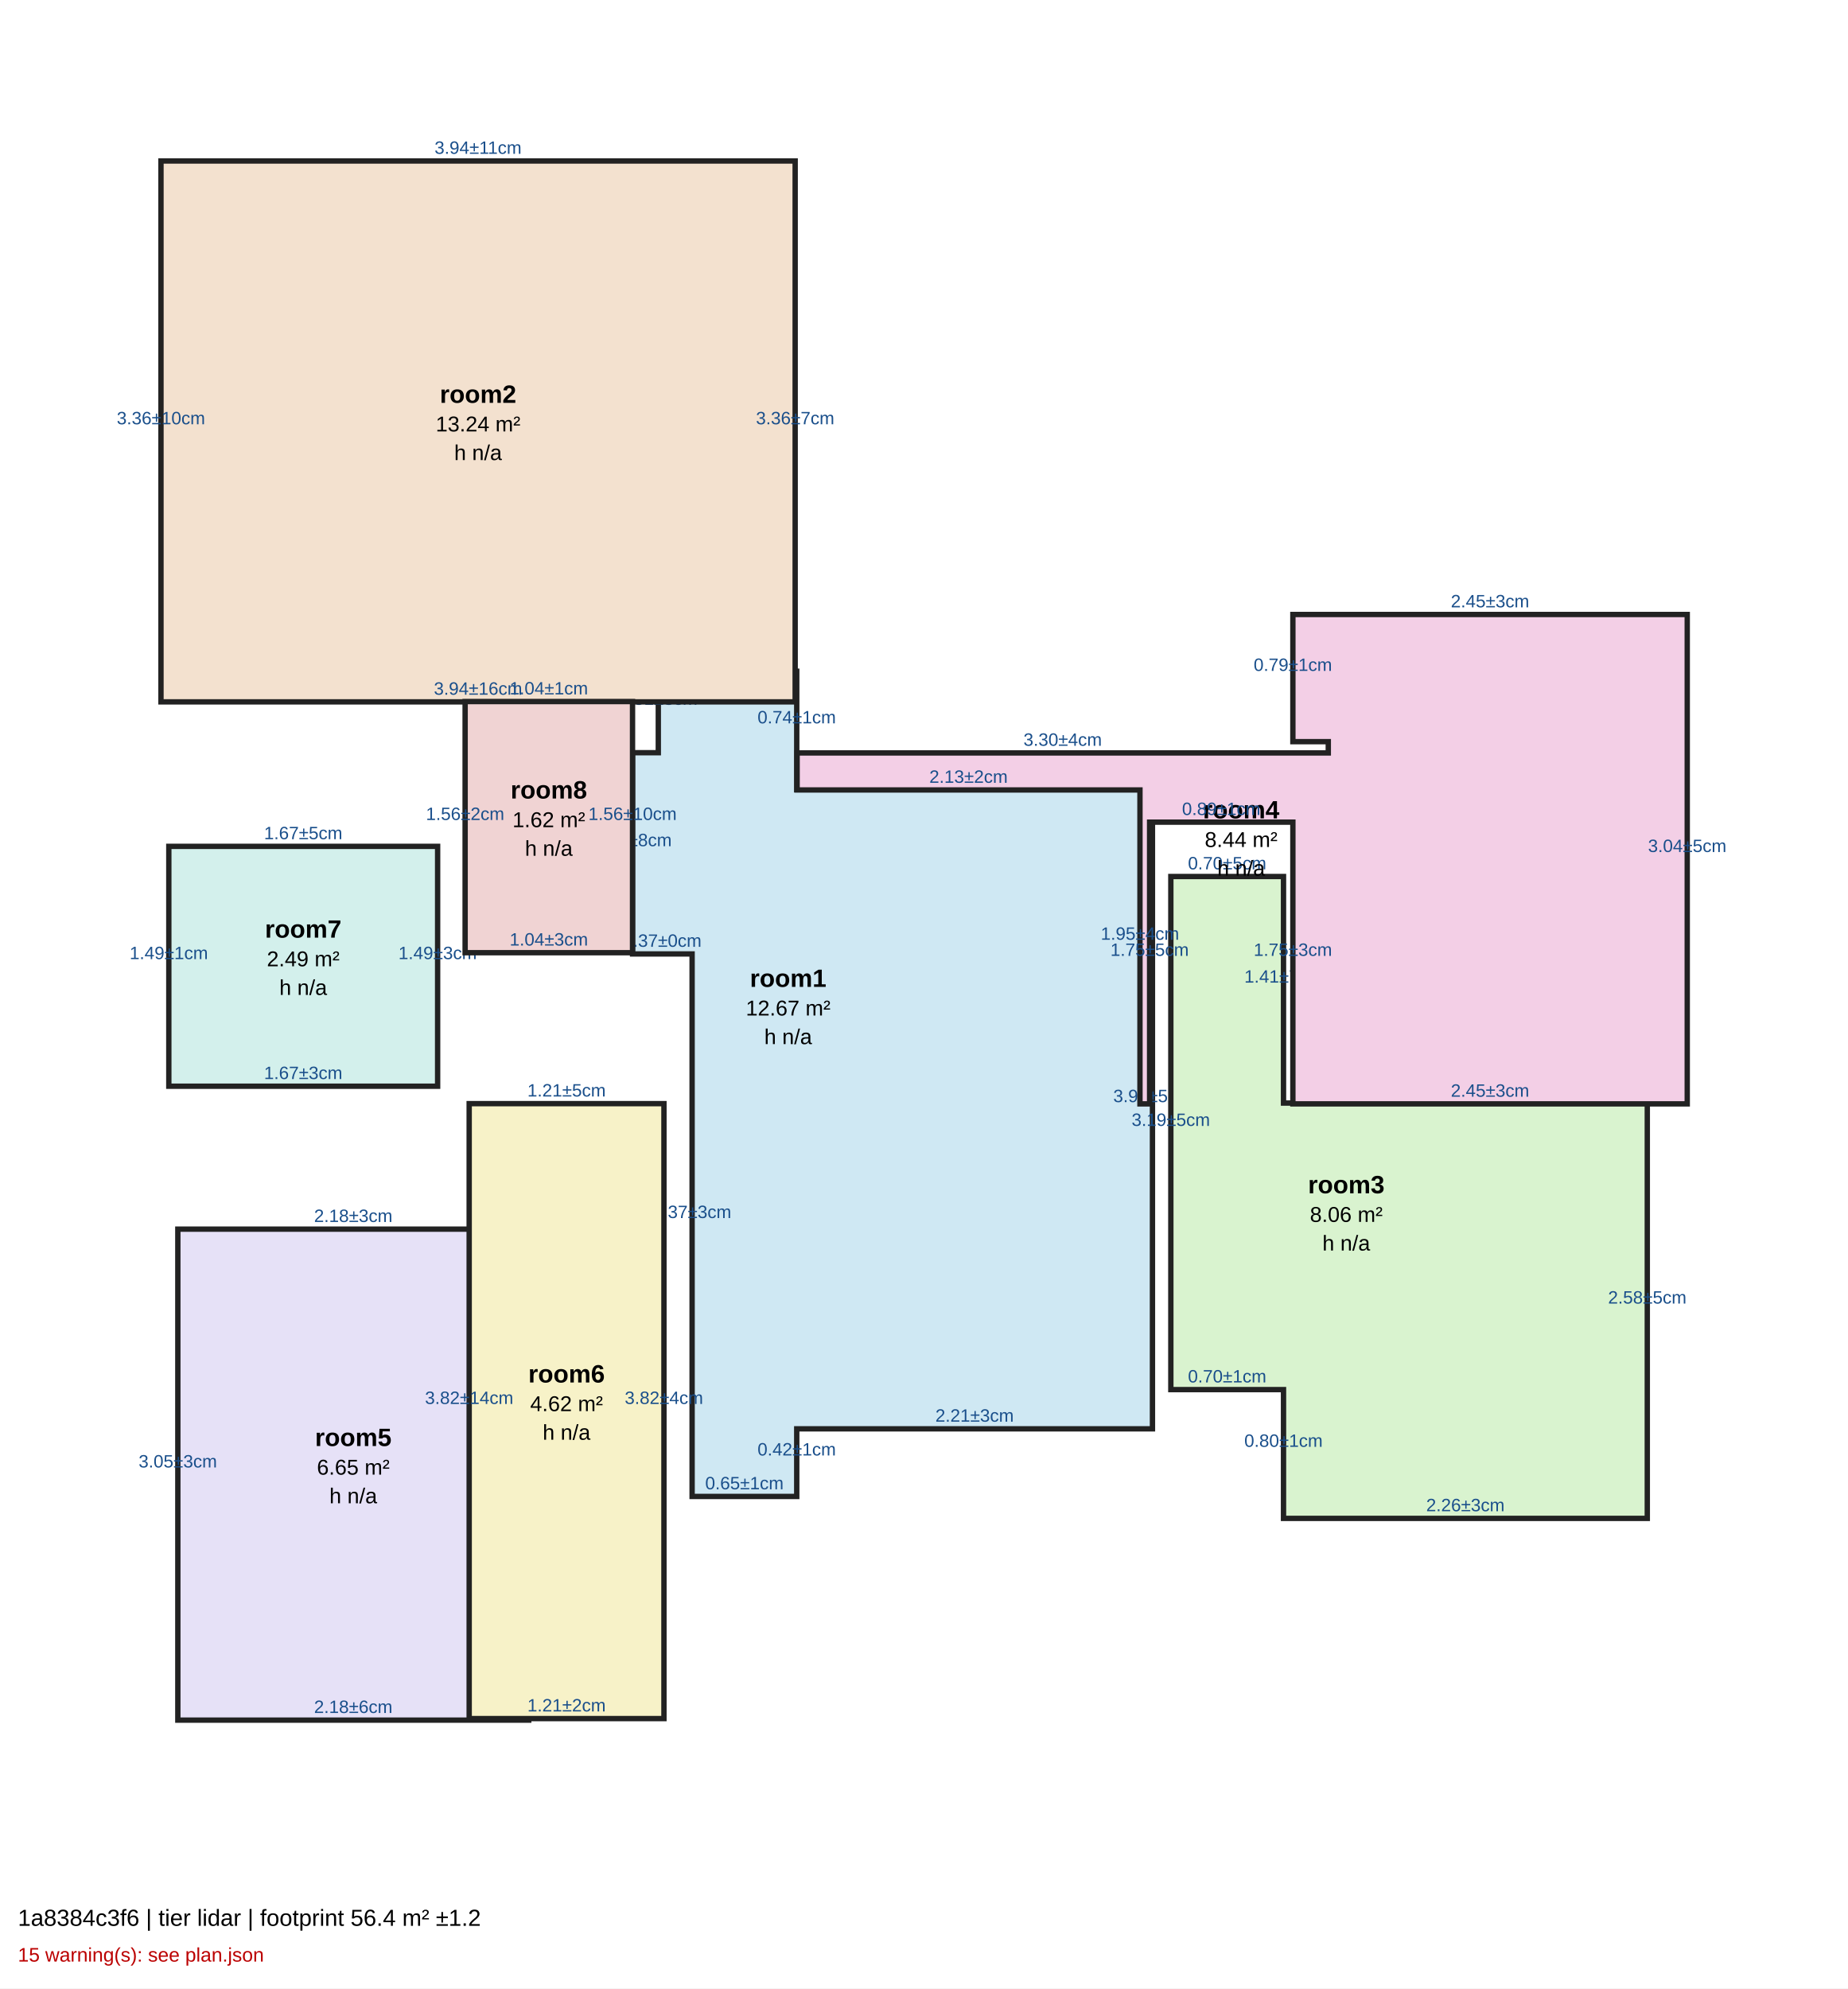
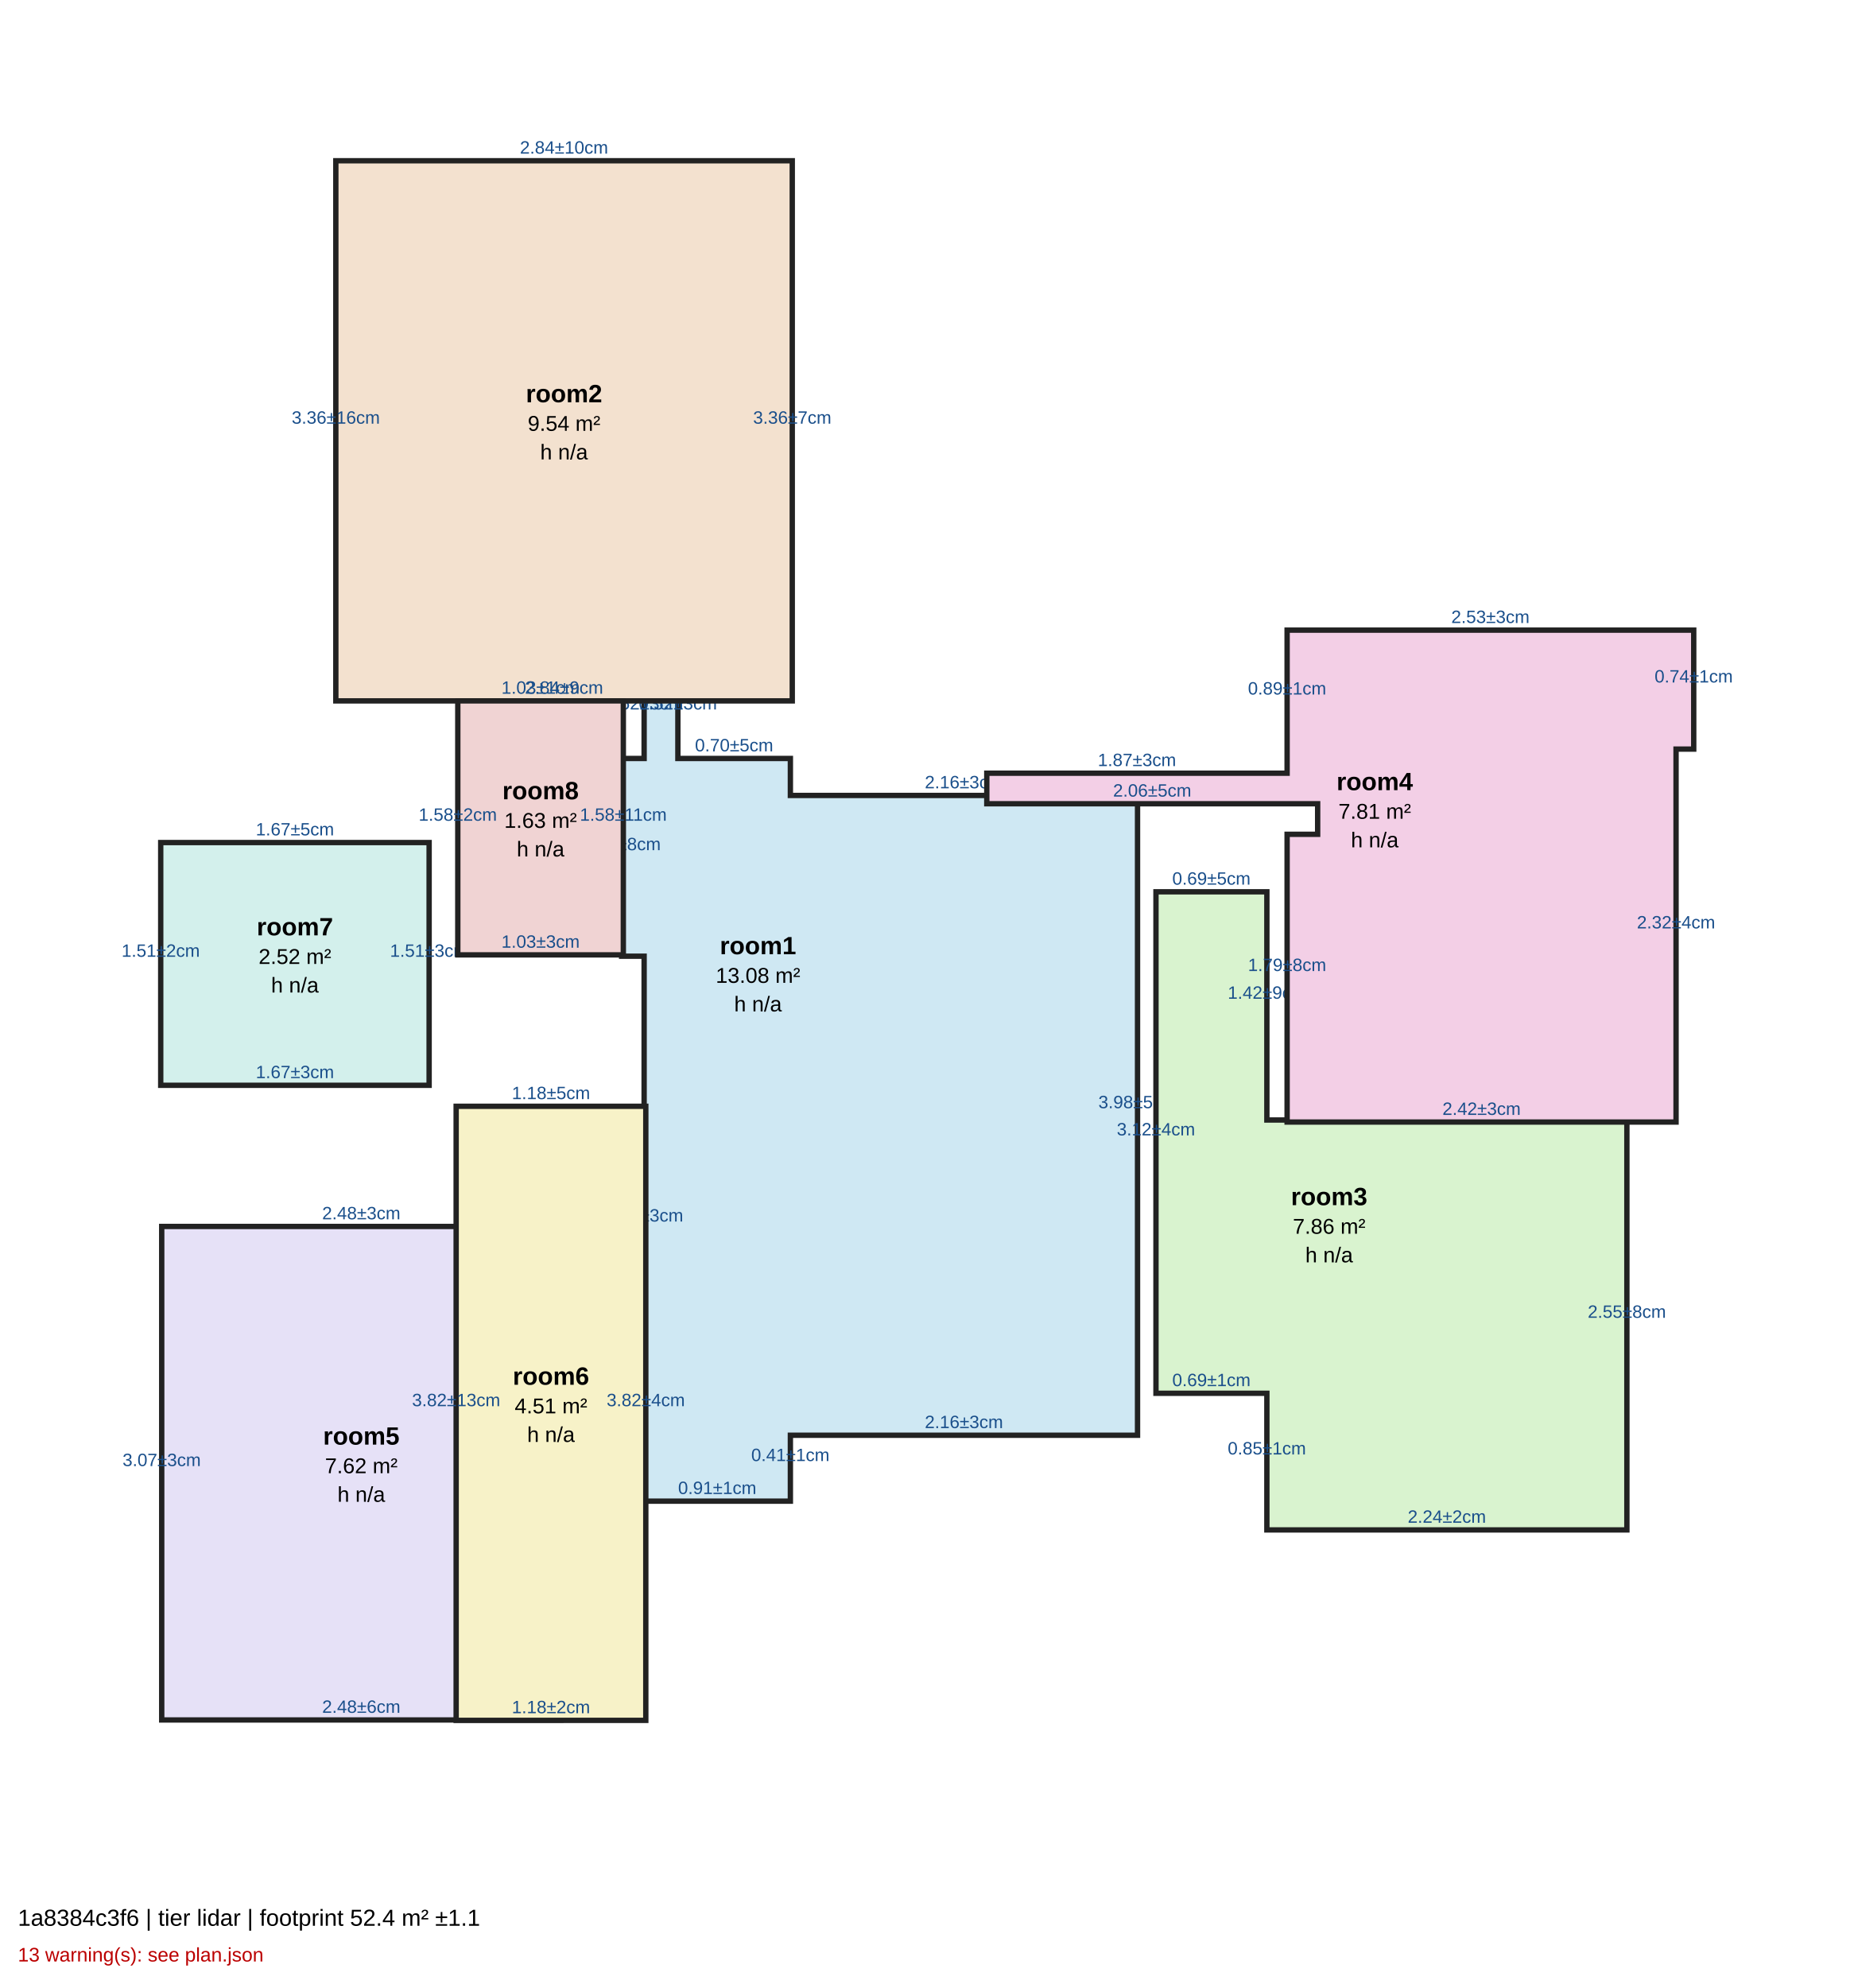
- <svg xmlns="http://www.w3.org/2000/svg" baseProfile="full" height="1112px" version="1.1" width="1033px">
+ <svg xmlns="http://www.w3.org/2000/svg" baseProfile="full" height="1113px" version="1.1" width="1038px">
  <defs />
-   <rect fill="white" height="1111.679" width="1033.383" x="0" y="0" />
-   <polygon fill="#cfe8f3" points="386.976,836.625 386.976,533.325 353.676,533.325 353.676,420.825 368.076,420.825 368.076,375.285 445.476,375.285 445.476,441.525 644.376,441.525 644.376,798.825 445.476,798.825 445.476,836.625" stroke="#222" stroke-width="3" />
-   <text font-family="Arial" font-size="14" font-weight="bold" text-anchor="middle" x="440.676" y="551.735">room1</text>
-   <text font-family="Arial" font-size="12" font-weight="normal" text-anchor="middle" x="440.676" y="567.735">12.67 m²</text>
-   <text font-family="Arial" font-size="12" font-weight="normal" text-anchor="middle" x="440.676" y="583.735">h n/a</text>
-   <text fill="#1a4f8b" font-family="Arial" font-size="10" text-anchor="middle" x="386.976" y="680.975">3.37±3cm</text>
-   <text fill="#1a4f8b" font-family="Arial" font-size="10" text-anchor="middle" x="370.326" y="529.325">0.37±0cm</text>
-   <text fill="#1a4f8b" font-family="Arial" font-size="10" text-anchor="middle" x="353.676" y="473.075">1.25±8cm</text>
-   <text fill="#1a4f8b" font-family="Arial" font-size="10" text-anchor="middle" x="368.076" y="394.055">0.51±3cm</text>
-   <text fill="#1a4f8b" font-family="Arial" font-size="10" text-anchor="middle" x="406.776" y="371.285">0.86±6cm</text>
-   <text fill="#1a4f8b" font-family="Arial" font-size="10" text-anchor="middle" x="445.476" y="404.405">0.74±1cm</text>
-   <text fill="#1a4f8b" font-family="Arial" font-size="10" text-anchor="middle" x="544.926" y="437.525">2.21±2cm</text>
-   <text fill="#1a4f8b" font-family="Arial" font-size="10" text-anchor="middle" x="644.376" y="616.175">3.97±5cm</text>
-   <text fill="#1a4f8b" font-family="Arial" font-size="10" text-anchor="middle" x="544.926" y="794.825">2.21±3cm</text>
-   <text fill="#1a4f8b" font-family="Arial" font-size="10" text-anchor="middle" x="445.476" y="813.725">0.42±1cm</text>
-   <text fill="#1a4f8b" font-family="Arial" font-size="10" text-anchor="middle" x="416.226" y="832.625">0.65±1cm</text>
-   <polygon fill="#f3e1cf" points="90.0,392.4 90.0,90.0 444.6,90.0 444.6,392.4" stroke="#222" stroke-width="3" />
-   <text font-family="Arial" font-size="14" font-weight="bold" text-anchor="middle" x="267.3" y="225.2">room2</text>
-   <text font-family="Arial" font-size="12" font-weight="normal" text-anchor="middle" x="267.3" y="241.2">13.24 m²</text>
-   <text font-family="Arial" font-size="12" font-weight="normal" text-anchor="middle" x="267.3" y="257.2">h n/a</text>
-   <text fill="#1a4f8b" font-family="Arial" font-size="10" text-anchor="middle" x="90.0" y="237.2">3.36±10cm</text>
-   <text fill="#1a4f8b" font-family="Arial" font-size="10" text-anchor="middle" x="267.3" y="86.0">3.94±11cm</text>
-   <text fill="#1a4f8b" font-family="Arial" font-size="10" text-anchor="middle" x="444.6" y="237.2">3.36±7cm</text>
-   <text fill="#1a4f8b" font-family="Arial" font-size="10" text-anchor="middle" x="267.3" y="388.4">3.94±16cm</text>
-   <polygon fill="#d9f3cf" points="717.647,848.894 717.647,776.894 654.647,776.894 654.647,490.035 717.647,490.035 717.647,616.694 921.047,616.694 921.047,848.894" stroke="#222" stroke-width="3" />
-   <text font-family="Arial" font-size="14" font-weight="bold" text-anchor="middle" x="752.747" y="667.129">room3</text>
-   <text font-family="Arial" font-size="12" font-weight="normal" text-anchor="middle" x="752.747" y="683.129">8.06 m²</text>
-   <text font-family="Arial" font-size="12" font-weight="normal" text-anchor="middle" x="752.747" y="699.129">h n/a</text>
-   <text fill="#1a4f8b" font-family="Arial" font-size="10" text-anchor="middle" x="717.647" y="808.894">0.80±1cm</text>
-   <text fill="#1a4f8b" font-family="Arial" font-size="10" text-anchor="middle" x="686.147" y="772.894">0.70±1cm</text>
-   <text fill="#1a4f8b" font-family="Arial" font-size="10" text-anchor="middle" x="654.647" y="629.465">3.19±5cm</text>
-   <text fill="#1a4f8b" font-family="Arial" font-size="10" text-anchor="middle" x="686.147" y="486.035">0.70±5cm</text>
-   <text fill="#1a4f8b" font-family="Arial" font-size="10" text-anchor="middle" x="717.647" y="549.365">1.41±7cm</text>
-   <text fill="#1a4f8b" font-family="Arial" font-size="10" text-anchor="middle" x="819.347" y="612.694">2.26±3cm</text>
-   <text fill="#1a4f8b" font-family="Arial" font-size="10" text-anchor="middle" x="921.047" y="728.794">2.58±5cm</text>
-   <text fill="#1a4f8b" font-family="Arial" font-size="10" text-anchor="middle" x="819.347" y="844.894">2.26±3cm</text>
-   <polygon fill="#f3cfe6" points="637.383,617.146 637.383,441.646 445.683,441.646 445.683,420.946 742.683,420.946 742.683,414.646 722.883,414.646 722.883,343.546 943.383,343.546 943.383,617.146 722.883,617.146 722.883,459.646 642.783,459.646 642.783,617.146" stroke="#222" stroke-width="3" />
-   <text font-family="Arial" font-size="14" font-weight="bold" text-anchor="middle" x="693.955" y="457.532">room4</text>
-   <text font-family="Arial" font-size="12" font-weight="normal" text-anchor="middle" x="693.955" y="473.532">8.44 m²</text>
-   <text font-family="Arial" font-size="12" font-weight="normal" text-anchor="middle" x="693.955" y="489.532">h n/a</text>
-   <text fill="#1a4f8b" font-family="Arial" font-size="10" text-anchor="middle" x="637.383" y="525.396">1.95±4cm</text>
-   <text fill="#1a4f8b" font-family="Arial" font-size="10" text-anchor="middle" x="541.533" y="437.646">2.13±2cm</text>
-   <text fill="#1a4f8b" font-family="Arial" font-size="10" text-anchor="middle" x="594.183" y="416.946">3.30±4cm</text>
-   <text fill="#1a4f8b" font-family="Arial" font-size="10" text-anchor="middle" x="722.883" y="375.096">0.79±1cm</text>
-   <text fill="#1a4f8b" font-family="Arial" font-size="10" text-anchor="middle" x="833.133" y="339.546">2.45±3cm</text>
-   <text fill="#1a4f8b" font-family="Arial" font-size="10" text-anchor="middle" x="943.383" y="476.346">3.04±5cm</text>
-   <text fill="#1a4f8b" font-family="Arial" font-size="10" text-anchor="middle" x="833.133" y="613.146">2.45±3cm</text>
-   <text fill="#1a4f8b" font-family="Arial" font-size="10" text-anchor="middle" x="722.883" y="534.396">1.75±3cm</text>
-   <text fill="#1a4f8b" font-family="Arial" font-size="10" text-anchor="middle" x="682.833" y="455.646">0.89±1cm</text>
-   <text fill="#1a4f8b" font-family="Arial" font-size="10" text-anchor="middle" x="642.783" y="534.396">1.75±5cm</text>
-   <polygon fill="#e6e1f7" points="99.428,961.679 99.428,687.179 295.628,687.179 295.628,961.679" stroke="#222" stroke-width="3" />
-   <text font-family="Arial" font-size="14" font-weight="bold" text-anchor="middle" x="197.528" y="808.429">room5</text>
-   <text font-family="Arial" font-size="12" font-weight="normal" text-anchor="middle" x="197.528" y="824.429">6.65 m²</text>
-   <text font-family="Arial" font-size="12" font-weight="normal" text-anchor="middle" x="197.528" y="840.429">h n/a</text>
-   <text fill="#1a4f8b" font-family="Arial" font-size="10" text-anchor="middle" x="99.428" y="820.429">3.05±3cm</text>
-   <text fill="#1a4f8b" font-family="Arial" font-size="10" text-anchor="middle" x="197.528" y="683.179">2.18±3cm</text>
-   <text fill="#1a4f8b" font-family="Arial" font-size="10" text-anchor="middle" x="295.628" y="820.429">3.05±7cm</text>
-   <text fill="#1a4f8b" font-family="Arial" font-size="10" text-anchor="middle" x="197.528" y="957.679">2.18±6cm</text>
-   <polygon fill="#f7f2c8" points="262.331,960.82 262.331,617.02 371.231,617.02 371.231,960.82" stroke="#222" stroke-width="3" />
-   <text font-family="Arial" font-size="14" font-weight="bold" text-anchor="middle" x="316.781" y="772.92">room6</text>
-   <text font-family="Arial" font-size="12" font-weight="normal" text-anchor="middle" x="316.781" y="788.92">4.62 m²</text>
-   <text font-family="Arial" font-size="12" font-weight="normal" text-anchor="middle" x="316.781" y="804.92">h n/a</text>
-   <text fill="#1a4f8b" font-family="Arial" font-size="10" text-anchor="middle" x="262.331" y="784.92">3.82±14cm</text>
-   <text fill="#1a4f8b" font-family="Arial" font-size="10" text-anchor="middle" x="316.781" y="613.02">1.21±5cm</text>
-   <text fill="#1a4f8b" font-family="Arial" font-size="10" text-anchor="middle" x="371.231" y="784.92">3.82±4cm</text>
-   <text fill="#1a4f8b" font-family="Arial" font-size="10" text-anchor="middle" x="316.781" y="956.82">1.21±2cm</text>
-   <polygon fill="#d3f0ec" points="94.389,607.276 94.389,473.176 244.689,473.176 244.689,607.276" stroke="#222" stroke-width="3" />
-   <text font-family="Arial" font-size="14" font-weight="bold" text-anchor="middle" x="169.539" y="524.226">room7</text>
-   <text font-family="Arial" font-size="12" font-weight="normal" text-anchor="middle" x="169.539" y="540.226">2.49 m²</text>
-   <text font-family="Arial" font-size="12" font-weight="normal" text-anchor="middle" x="169.539" y="556.226">h n/a</text>
-   <text fill="#1a4f8b" font-family="Arial" font-size="10" text-anchor="middle" x="94.389" y="536.226">1.49±1cm</text>
-   <text fill="#1a4f8b" font-family="Arial" font-size="10" text-anchor="middle" x="169.539" y="469.176">1.67±5cm</text>
-   <text fill="#1a4f8b" font-family="Arial" font-size="10" text-anchor="middle" x="244.689" y="536.226">1.49±3cm</text>
-   <text fill="#1a4f8b" font-family="Arial" font-size="10" text-anchor="middle" x="169.539" y="603.276">1.67±3cm</text>
-   <polygon fill="#f0d3d3" points="260.064,532.633 260.064,392.233 353.664,392.233 353.664,532.633" stroke="#222" stroke-width="3" />
-   <text font-family="Arial" font-size="14" font-weight="bold" text-anchor="middle" x="306.864" y="446.433">room8</text>
-   <text font-family="Arial" font-size="12" font-weight="normal" text-anchor="middle" x="306.864" y="462.433">1.62 m²</text>
-   <text font-family="Arial" font-size="12" font-weight="normal" text-anchor="middle" x="306.864" y="478.433">h n/a</text>
-   <text fill="#1a4f8b" font-family="Arial" font-size="10" text-anchor="middle" x="260.064" y="458.433">1.56±2cm</text>
-   <text fill="#1a4f8b" font-family="Arial" font-size="10" text-anchor="middle" x="306.864" y="388.233">1.04±1cm</text>
-   <text fill="#1a4f8b" font-family="Arial" font-size="10" text-anchor="middle" x="353.664" y="458.433">1.56±10cm</text>
-   <text fill="#1a4f8b" font-family="Arial" font-size="10" text-anchor="middle" x="306.864" y="528.633">1.04±3cm</text>
-   <text font-family="Arial" font-size="13" x="10" y="1076.679">1a8384c3f6 | tier lidar | footprint 56.4 m² ±1.2</text>
-   <text fill="#b00" font-family="Arial" font-size="11" x="10" y="1096.679">15 warning(s): see plan.json</text>
+   <rect fill="white" height="1113.16" width="1038.456" x="0" y="0" />
+   <polygon fill="#cfe8f3" points="360.697,840.439 360.697,535.339 348.097,535.339 348.097,424.639 360.697,424.639 360.697,377.783 379.597,377.783 379.597,424.639 442.597,424.639 442.597,445.339 636.997,445.339 636.997,803.539 442.597,803.539 442.597,840.439" stroke="#222" stroke-width="3" />
+   <text font-family="Arial" font-size="14" font-weight="bold" text-anchor="middle" x="424.468" y="534.245">room1</text>
+   <text font-family="Arial" font-size="12" font-weight="normal" text-anchor="middle" x="424.468" y="550.245">13.08 m²</text>
+   <text font-family="Arial" font-size="12" font-weight="normal" text-anchor="middle" x="424.468" y="566.245">h n/a</text>
+   <text fill="#1a4f8b" font-family="Arial" font-size="10" text-anchor="middle" x="360.697" y="683.889">3.39±3cm</text>
+   <text fill="#1a4f8b" font-family="Arial" font-size="10" text-anchor="middle" x="348.097" y="475.989">1.23±8cm</text>
+   <text fill="#1a4f8b" font-family="Arial" font-size="10" text-anchor="middle" x="360.697" y="397.211">0.52±3cm</text>
+   <text fill="#1a4f8b" font-family="Arial" font-size="10" text-anchor="middle" x="379.597" y="397.211">0.52±3cm</text>
+   <text fill="#1a4f8b" font-family="Arial" font-size="10" text-anchor="middle" x="411.097" y="420.639">0.70±5cm</text>
+   <text fill="#1a4f8b" font-family="Arial" font-size="10" text-anchor="middle" x="539.797" y="441.339">2.16±3cm</text>
+   <text fill="#1a4f8b" font-family="Arial" font-size="10" text-anchor="middle" x="636.997" y="620.439">3.98±5cm</text>
+   <text fill="#1a4f8b" font-family="Arial" font-size="10" text-anchor="middle" x="539.797" y="799.539">2.16±3cm</text>
+   <text fill="#1a4f8b" font-family="Arial" font-size="10" text-anchor="middle" x="442.597" y="817.989">0.41±1cm</text>
+   <text fill="#1a4f8b" font-family="Arial" font-size="10" text-anchor="middle" x="401.647" y="836.439">0.91±1cm</text>
+   <polygon fill="#f3e1cf" points="188.055,392.4 188.055,90.0 443.655,90.0 443.655,392.4" stroke="#222" stroke-width="3" />
+   <text font-family="Arial" font-size="14" font-weight="bold" text-anchor="middle" x="315.855" y="225.2">room2</text>
+   <text font-family="Arial" font-size="12" font-weight="normal" text-anchor="middle" x="315.855" y="241.2">9.54 m²</text>
+   <text font-family="Arial" font-size="12" font-weight="normal" text-anchor="middle" x="315.855" y="257.2">h n/a</text>
+   <text fill="#1a4f8b" font-family="Arial" font-size="10" text-anchor="middle" x="188.055" y="237.2">3.36±16cm</text>
+   <text fill="#1a4f8b" font-family="Arial" font-size="10" text-anchor="middle" x="315.855" y="86.0">2.84±10cm</text>
+   <text fill="#1a4f8b" font-family="Arial" font-size="10" text-anchor="middle" x="443.655" y="237.2">3.36±7cm</text>
+   <text fill="#1a4f8b" font-family="Arial" font-size="10" text-anchor="middle" x="315.855" y="388.4">2.84±9cm</text>
+   <polygon fill="#d9f3cf" points="709.421,856.542 709.421,780.042 647.321,780.042 647.321,499.283 709.421,499.283 709.421,627.042 911.021,627.042 911.021,856.542" stroke="#222" stroke-width="3" />
+   <text font-family="Arial" font-size="14" font-weight="bold" text-anchor="middle" x="744.296" y="674.727">room3</text>
+   <text font-family="Arial" font-size="12" font-weight="normal" text-anchor="middle" x="744.296" y="690.727">7.86 m²</text>
+   <text font-family="Arial" font-size="12" font-weight="normal" text-anchor="middle" x="744.296" y="706.727">h n/a</text>
+   <text fill="#1a4f8b" font-family="Arial" font-size="10" text-anchor="middle" x="709.421" y="814.292">0.85±1cm</text>
+   <text fill="#1a4f8b" font-family="Arial" font-size="10" text-anchor="middle" x="678.371" y="776.042">0.69±1cm</text>
+   <text fill="#1a4f8b" font-family="Arial" font-size="10" text-anchor="middle" x="647.321" y="635.662">3.12±4cm</text>
+   <text fill="#1a4f8b" font-family="Arial" font-size="10" text-anchor="middle" x="678.371" y="495.283">0.69±5cm</text>
+   <text fill="#1a4f8b" font-family="Arial" font-size="10" text-anchor="middle" x="709.421" y="559.162">1.42±9cm</text>
+   <text fill="#1a4f8b" font-family="Arial" font-size="10" text-anchor="middle" x="810.221" y="623.042">2.24±3cm</text>
+   <text fill="#1a4f8b" font-family="Arial" font-size="10" text-anchor="middle" x="911.021" y="737.792">2.55±8cm</text>
+   <text fill="#1a4f8b" font-family="Arial" font-size="10" text-anchor="middle" x="810.221" y="852.542">2.24±2cm</text>
+   <polygon fill="#f3cfe6" points="720.756,628.187 720.756,467.087 737.856,467.087 737.856,449.987 552.586,449.987 552.586,432.887 720.756,432.887 720.756,352.787 948.456,352.787 948.456,419.387 938.556,419.387 938.556,628.187" stroke="#222" stroke-width="3" />
+   <text font-family="Arial" font-size="14" font-weight="bold" text-anchor="middle" x="769.828" y="442.387">room4</text>
+   <text font-family="Arial" font-size="12" font-weight="normal" text-anchor="middle" x="769.828" y="458.387">7.81 m²</text>
+   <text font-family="Arial" font-size="12" font-weight="normal" text-anchor="middle" x="769.828" y="474.387">h n/a</text>
+   <text fill="#1a4f8b" font-family="Arial" font-size="10" text-anchor="middle" x="720.756" y="543.637">1.79±8cm</text>
+   <text fill="#1a4f8b" font-family="Arial" font-size="10" text-anchor="middle" x="645.221" y="445.987">2.06±5cm</text>
+   <text fill="#1a4f8b" font-family="Arial" font-size="10" text-anchor="middle" x="636.671" y="428.887">1.87±3cm</text>
+   <text fill="#1a4f8b" font-family="Arial" font-size="10" text-anchor="middle" x="720.756" y="388.837">0.89±1cm</text>
+   <text fill="#1a4f8b" font-family="Arial" font-size="10" text-anchor="middle" x="834.606" y="348.787">2.53±3cm</text>
+   <text fill="#1a4f8b" font-family="Arial" font-size="10" text-anchor="middle" x="948.456" y="382.087">0.74±1cm</text>
+   <text fill="#1a4f8b" font-family="Arial" font-size="10" text-anchor="middle" x="938.556" y="519.787">2.32±4cm</text>
+   <text fill="#1a4f8b" font-family="Arial" font-size="10" text-anchor="middle" x="829.656" y="624.187">2.42±3cm</text>
+   <polygon fill="#e6e1f7" points="90.554,962.94 90.554,686.64 314.086,686.64 314.086,962.94" stroke="#222" stroke-width="3" />
+   <text font-family="Arial" font-size="14" font-weight="bold" text-anchor="middle" x="202.32" y="808.79">room5</text>
+   <text font-family="Arial" font-size="12" font-weight="normal" text-anchor="middle" x="202.32" y="824.79">7.62 m²</text>
+   <text font-family="Arial" font-size="12" font-weight="normal" text-anchor="middle" x="202.32" y="840.79">h n/a</text>
+   <text fill="#1a4f8b" font-family="Arial" font-size="10" text-anchor="middle" x="90.554" y="820.79">3.07±3cm</text>
+   <text fill="#1a4f8b" font-family="Arial" font-size="10" text-anchor="middle" x="202.32" y="682.64">2.48±3cm</text>
+   <text fill="#1a4f8b" font-family="Arial" font-size="10" text-anchor="middle" x="314.086" y="820.79">3.07±20cm</text>
+   <text fill="#1a4f8b" font-family="Arial" font-size="10" text-anchor="middle" x="202.32" y="958.94">2.48±6cm</text>
+   <polygon fill="#f7f2c8" points="255.435,963.16 255.435,619.36 361.635,619.36 361.635,963.16" stroke="#222" stroke-width="3" />
+   <text font-family="Arial" font-size="14" font-weight="bold" text-anchor="middle" x="308.535" y="775.26">room6</text>
+   <text font-family="Arial" font-size="12" font-weight="normal" text-anchor="middle" x="308.535" y="791.26">4.51 m²</text>
+   <text font-family="Arial" font-size="12" font-weight="normal" text-anchor="middle" x="308.535" y="807.26">h n/a</text>
+   <text fill="#1a4f8b" font-family="Arial" font-size="10" text-anchor="middle" x="255.435" y="787.26">3.82±13cm</text>
+   <text fill="#1a4f8b" font-family="Arial" font-size="10" text-anchor="middle" x="308.535" y="615.36">1.18±5cm</text>
+   <text fill="#1a4f8b" font-family="Arial" font-size="10" text-anchor="middle" x="361.635" y="787.26">3.82±4cm</text>
+   <text fill="#1a4f8b" font-family="Arial" font-size="10" text-anchor="middle" x="308.535" y="959.16">1.18±2cm</text>
+   <polygon fill="#d3f0ec" points="90.0,607.614 90.0,471.714 240.3,471.714 240.3,607.614" stroke="#222" stroke-width="3" />
+   <text font-family="Arial" font-size="14" font-weight="bold" text-anchor="middle" x="165.15" y="523.664">room7</text>
+   <text font-family="Arial" font-size="12" font-weight="normal" text-anchor="middle" x="165.15" y="539.664">2.52 m²</text>
+   <text font-family="Arial" font-size="12" font-weight="normal" text-anchor="middle" x="165.15" y="555.664">h n/a</text>
+   <text fill="#1a4f8b" font-family="Arial" font-size="10" text-anchor="middle" x="90.0" y="535.664">1.51±2cm</text>
+   <text fill="#1a4f8b" font-family="Arial" font-size="10" text-anchor="middle" x="165.15" y="467.714">1.67±5cm</text>
+   <text fill="#1a4f8b" font-family="Arial" font-size="10" text-anchor="middle" x="240.3" y="535.664">1.51±3cm</text>
+   <text fill="#1a4f8b" font-family="Arial" font-size="10" text-anchor="middle" x="165.15" y="603.614">1.67±3cm</text>
+   <polygon fill="#f0d3d3" points="256.353,534.593 256.353,392.393 349.053,392.393 349.053,534.593" stroke="#222" stroke-width="3" />
+   <text font-family="Arial" font-size="14" font-weight="bold" text-anchor="middle" x="302.703" y="447.493">room8</text>
+   <text font-family="Arial" font-size="12" font-weight="normal" text-anchor="middle" x="302.703" y="463.493">1.63 m²</text>
+   <text font-family="Arial" font-size="12" font-weight="normal" text-anchor="middle" x="302.703" y="479.493">h n/a</text>
+   <text fill="#1a4f8b" font-family="Arial" font-size="10" text-anchor="middle" x="256.353" y="459.493">1.58±2cm</text>
+   <text fill="#1a4f8b" font-family="Arial" font-size="10" text-anchor="middle" x="302.703" y="388.393">1.03±1cm</text>
+   <text fill="#1a4f8b" font-family="Arial" font-size="10" text-anchor="middle" x="349.053" y="459.493">1.58±11cm</text>
+   <text fill="#1a4f8b" font-family="Arial" font-size="10" text-anchor="middle" x="302.703" y="530.593">1.03±3cm</text>
+   <text font-family="Arial" font-size="13" x="10" y="1078.16">1a8384c3f6 | tier lidar | footprint 52.4 m² ±1.1</text>
+   <text fill="#b00" font-family="Arial" font-size="11" x="10" y="1098.16">13 warning(s): see plan.json</text>
</svg>
